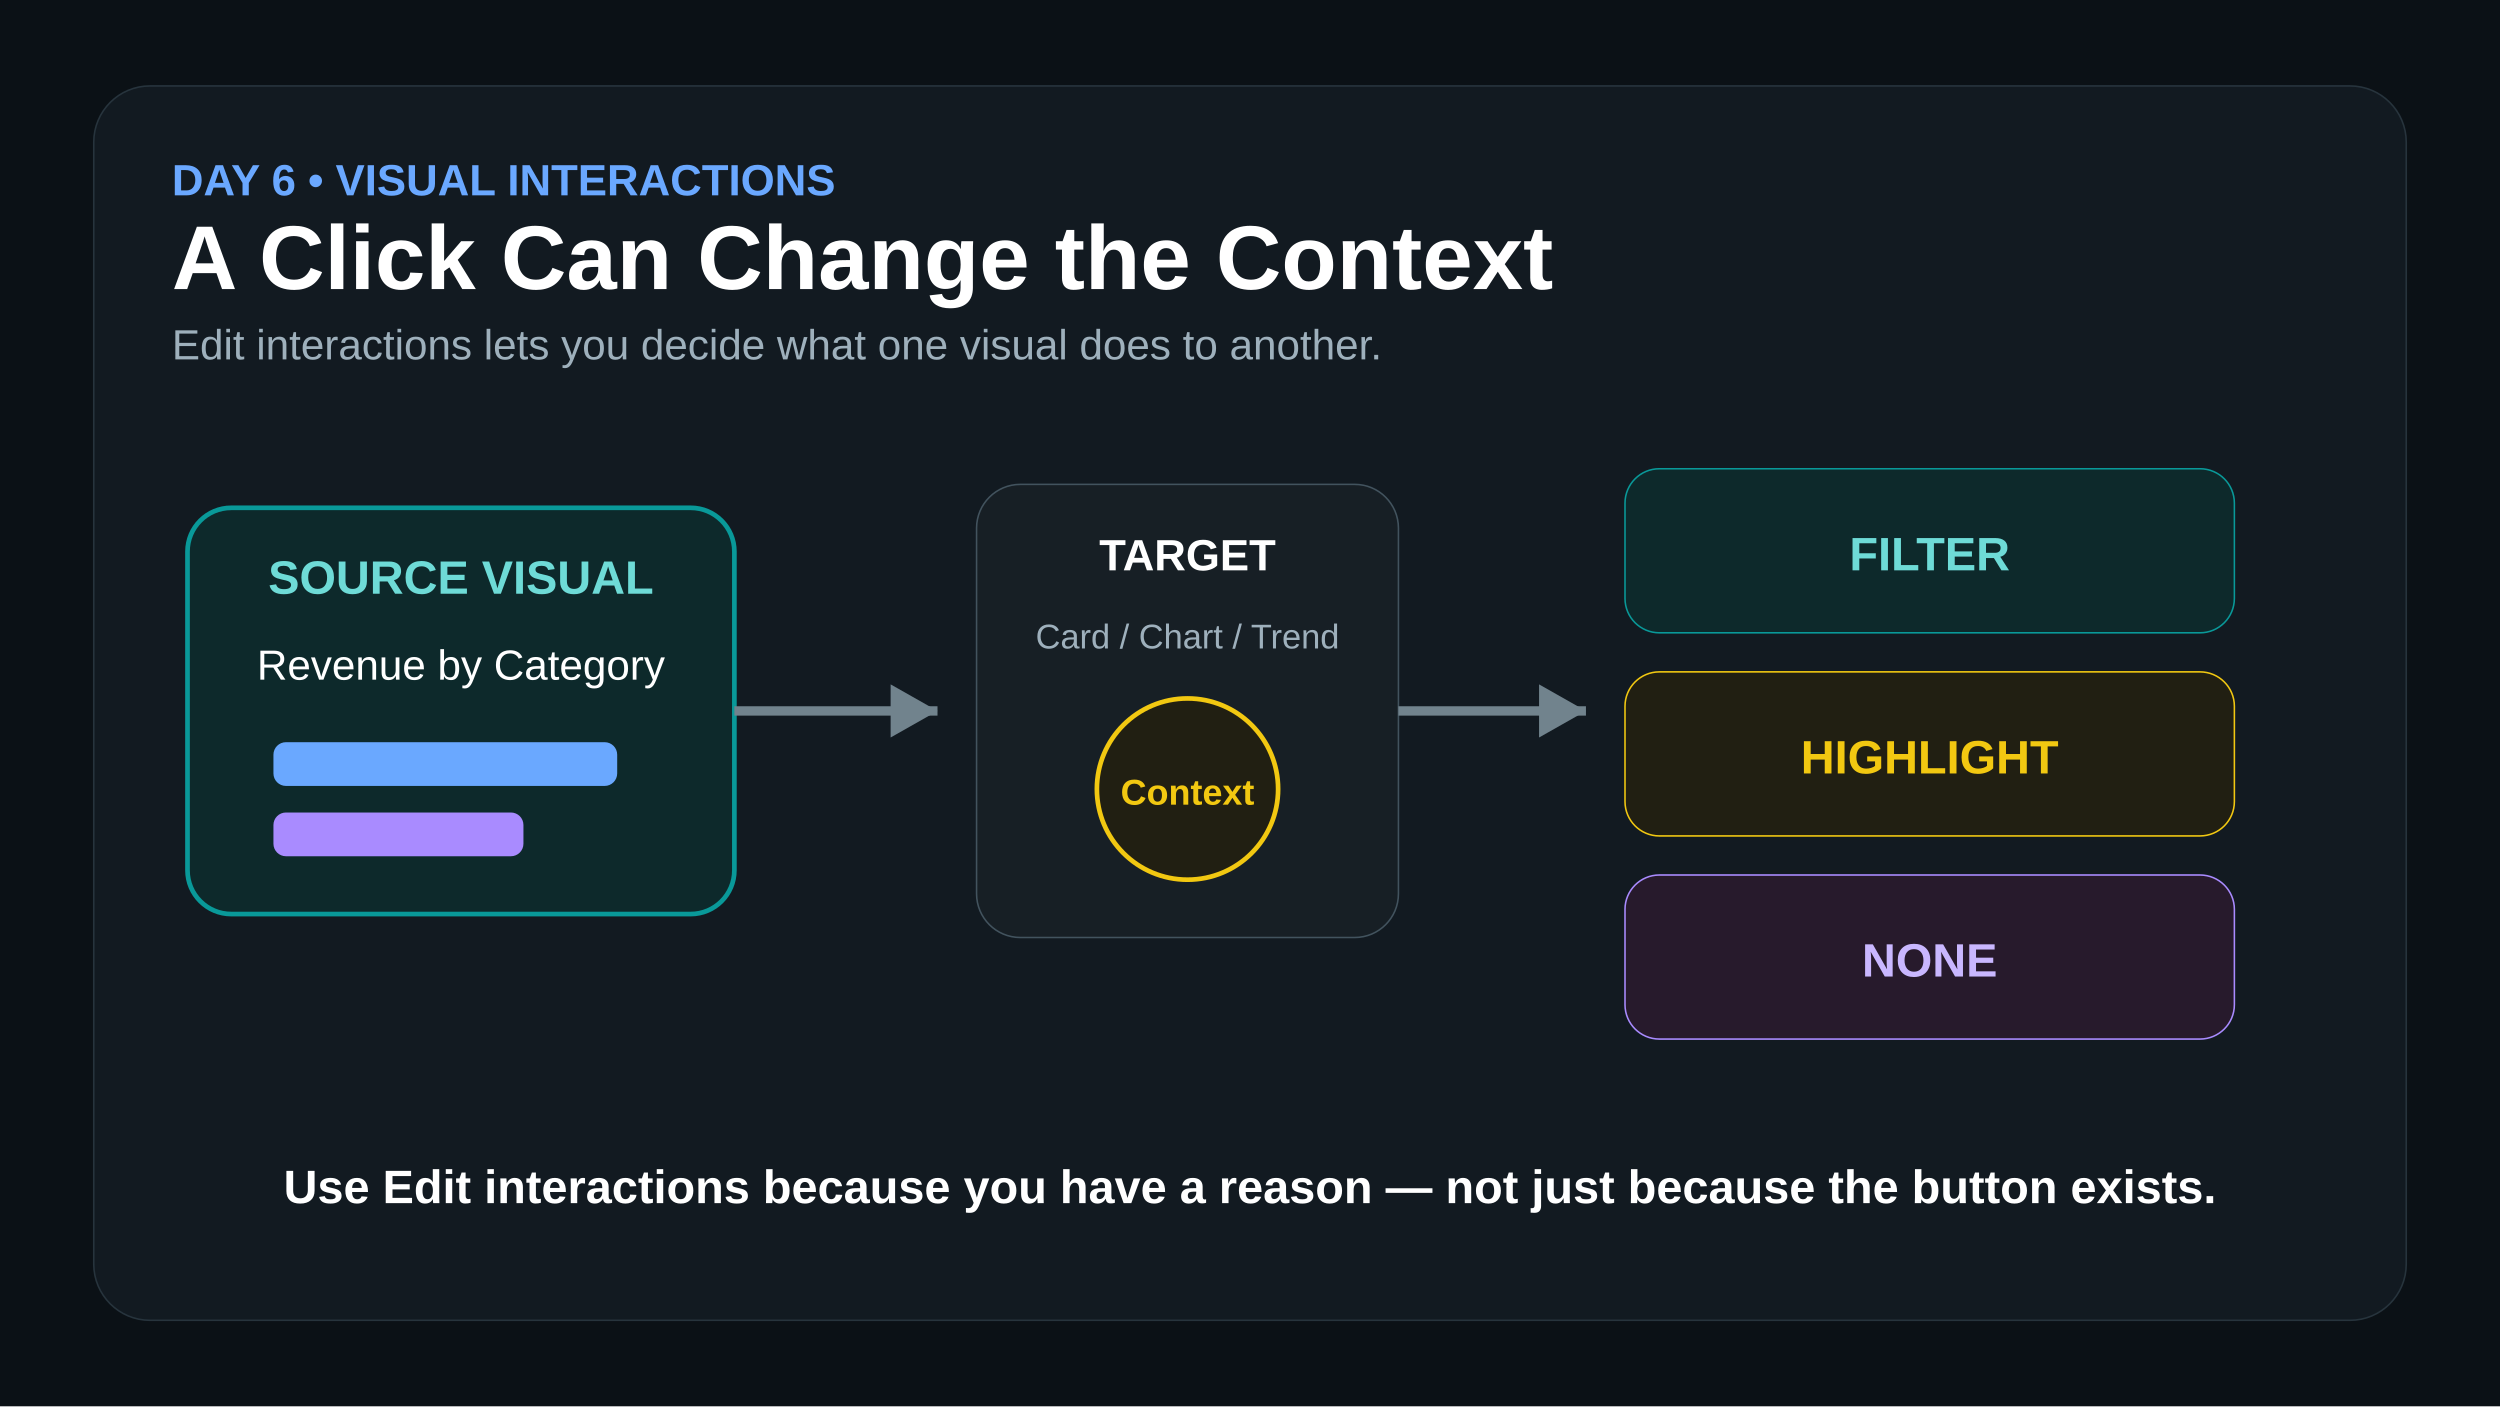
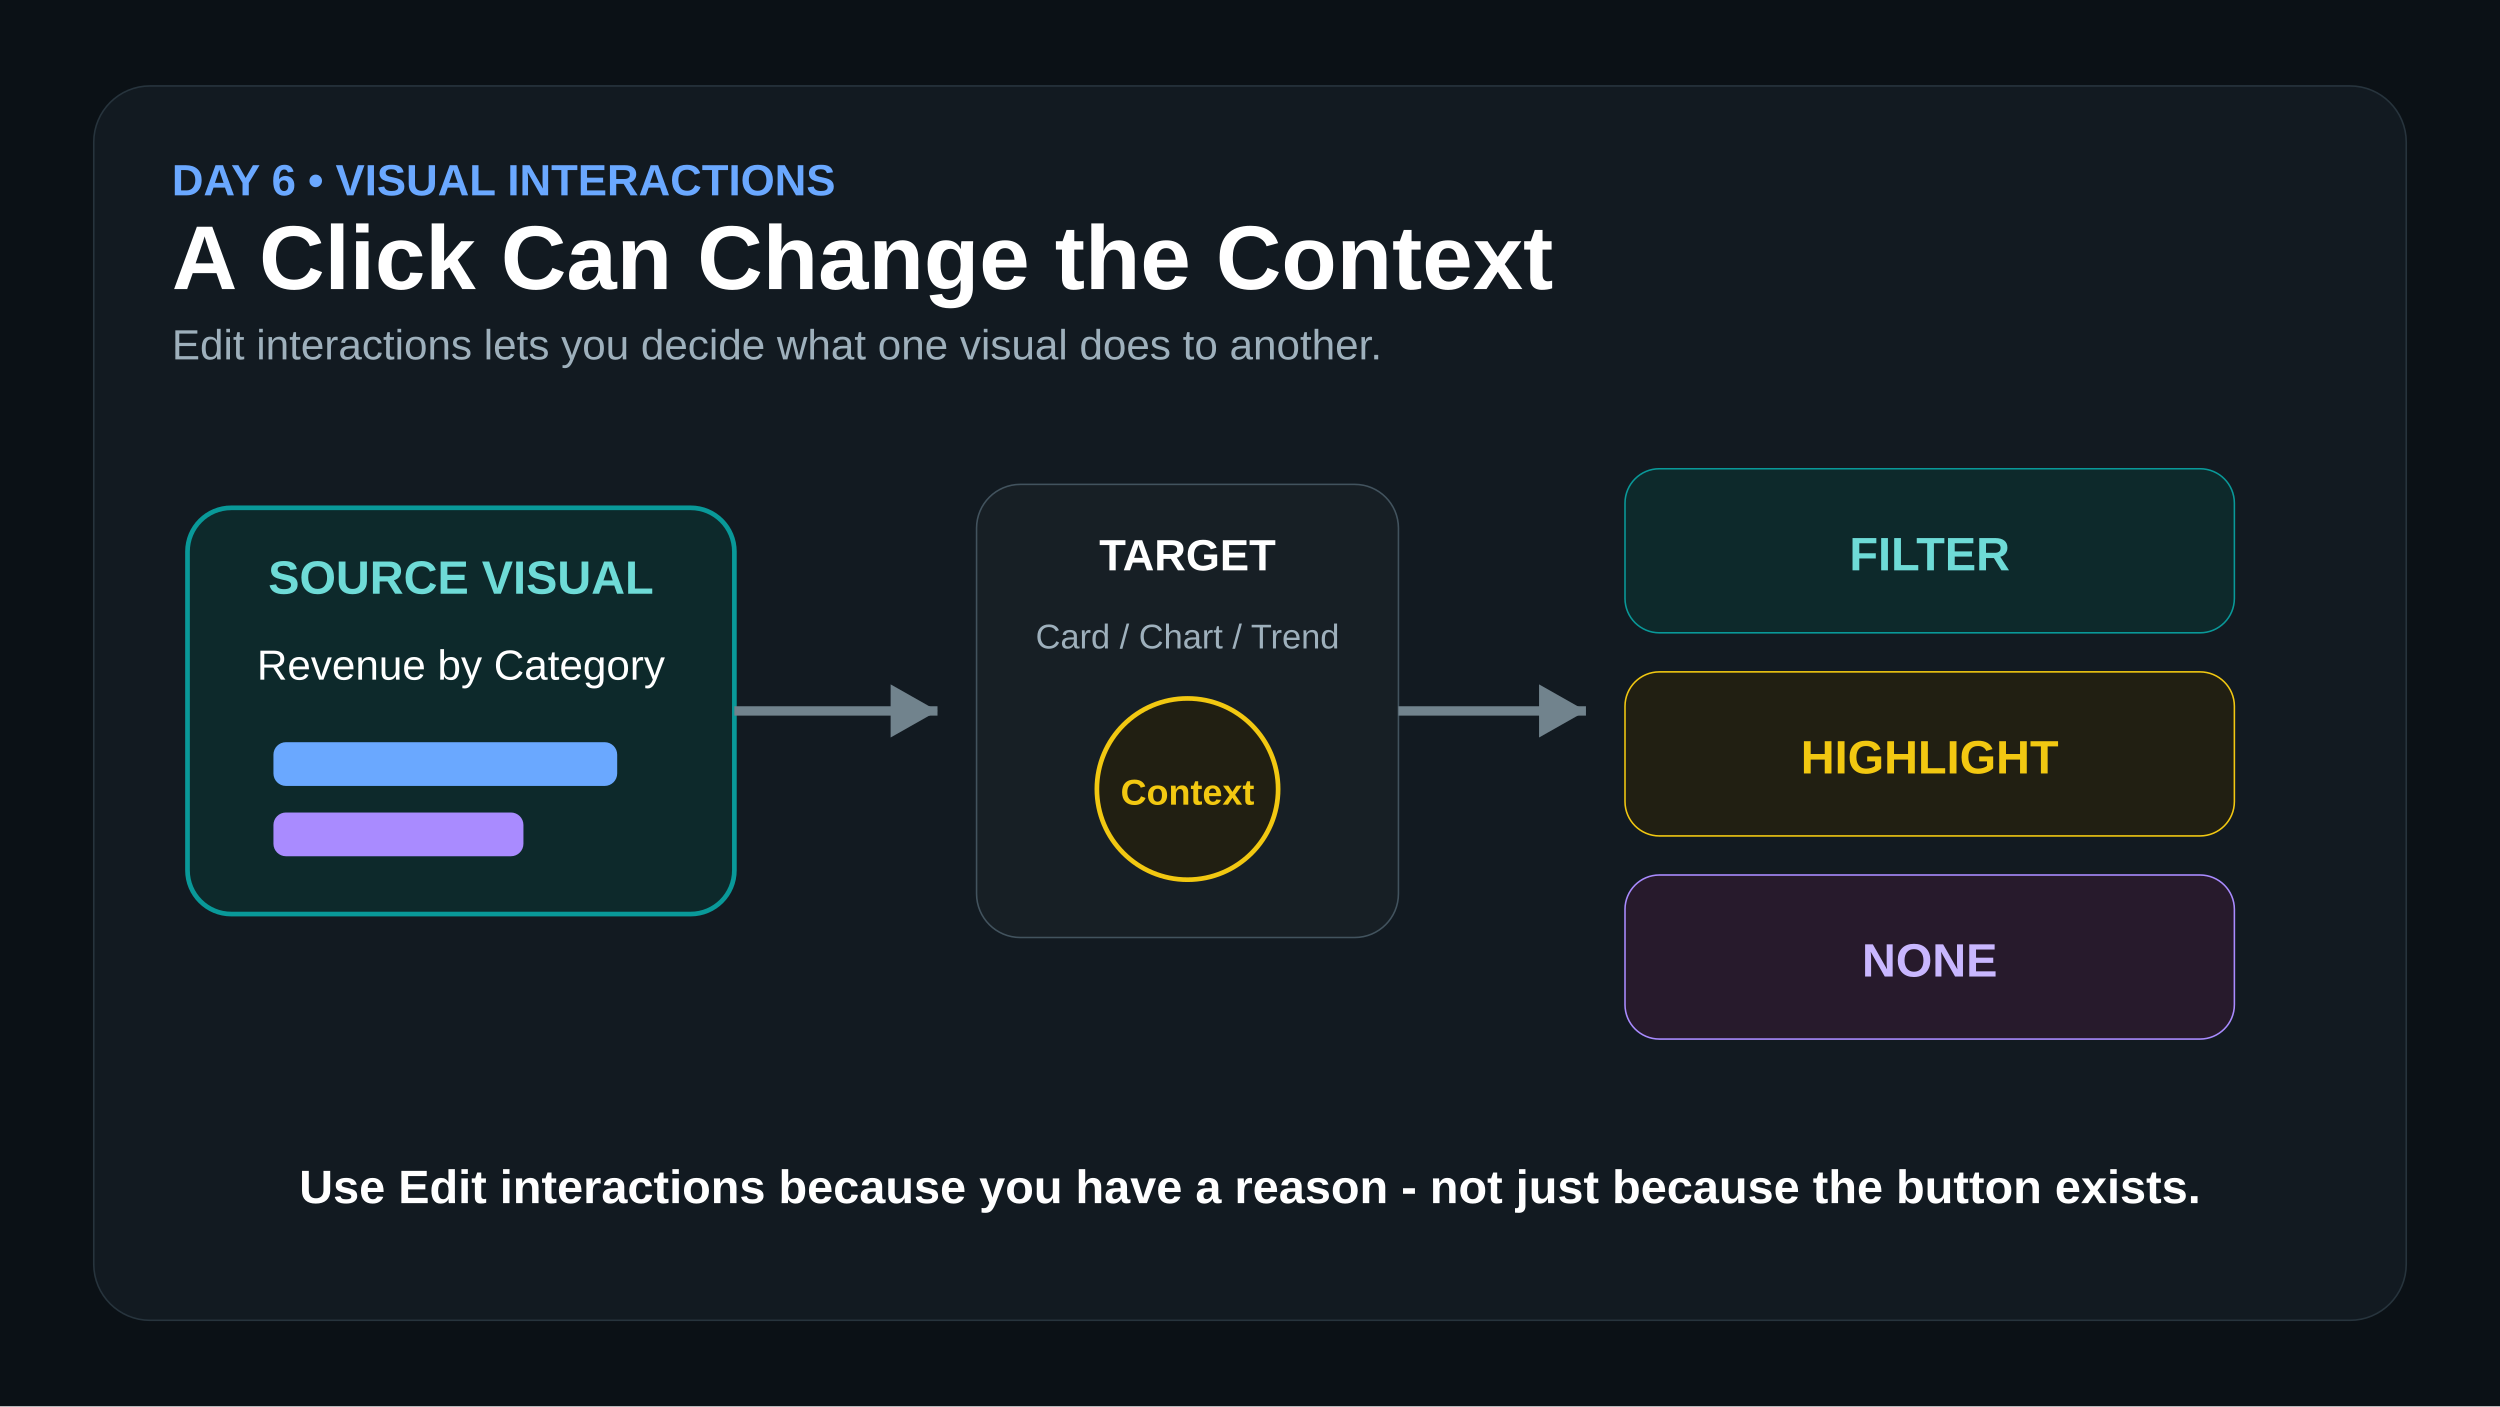
<svg xmlns="http://www.w3.org/2000/svg" width="1600" height="900" viewBox="0 0 1600 900">
  <rect width="1600" height="900" fill="#0b1116" />
  <rect x="60" y="55" width="1480" height="790" rx="36" fill="#121a21" stroke="#27343d" />
  <text x="110" y="125" fill="#6aa8ff" font-size="28" font-family="Arial" font-weight="700">DAY 6 • VISUAL INTERACTIONS</text>
  <text x="110" y="185" fill="#fff" font-size="58" font-family="Arial" font-weight="800">A Click Can Change the Context</text>
  <text x="110" y="230" fill="#9eb0bc" font-size="27" font-family="Arial">Edit interactions lets you decide what one visual does to another.</text>
  <rect x="120" y="325" width="350" height="260" rx="28" fill="#0d292b" stroke="#099999" stroke-width="3" />
  <text x="295" y="380" text-anchor="middle" fill="#6edbd7" font-size="30" font-family="Arial" font-weight="800">SOURCE VISUAL</text>
  <text x="295" y="435" text-anchor="middle" fill="#fff" font-size="27" font-family="Arial">Revenue by Category</text>
  <rect x="175" y="475" width="220" height="28" rx="8" fill="#6aa8ff" />
  <rect x="175" y="520" width="160" height="28" rx="8" fill="#a98bff" />
  <path d="M470 455 L600 455" stroke="#71838d" stroke-width="6" />
  <polygon points="600,455 570,438 570,472" fill="#71838d" />
  <rect x="625" y="310" width="270" height="290" rx="28" fill="#171f25" stroke="#42535e" />
  <text x="760" y="365" text-anchor="middle" fill="#fff" font-size="28" font-family="Arial" font-weight="800">TARGET</text>
  <text x="760" y="415" text-anchor="middle" fill="#9eb0bc" font-size="22" font-family="Arial">Card / Chart / Trend</text>
  <circle cx="760" cy="505" r="58" fill="#211f12" stroke="#f2c811" stroke-width="3" />
  <text x="760" y="515" text-anchor="middle" fill="#f2c811" font-size="23" font-family="Arial" font-weight="800">Context</text>
  <path d="M895 455 L1015 455" stroke="#71838d" stroke-width="6" />
  <polygon points="1015,455 985,438 985,472" fill="#71838d" />
  <g font-family="Arial">
    <rect x="1040" y="300" width="390" height="105" rx="22" fill="#0d292b" stroke="#099999" />
    <text x="1235" y="365" text-anchor="middle" fill="#6edbd7" font-size="30" font-weight="800">FILTER</text>
    <rect x="1040" y="430" width="390" height="105" rx="22" fill="#211f12" stroke="#f2c811" />
    <text x="1235" y="495" text-anchor="middle" fill="#f2c811" font-size="30" font-weight="800">HIGHLIGHT</text>
    <rect x="1040" y="560" width="390" height="105" rx="22" fill="#271a2c" stroke="#a98bff" />
    <text x="1235" y="625" text-anchor="middle" fill="#c9b7ff" font-size="30" font-weight="800">NONE</text>
  </g>
-   <text x="800" y="770" text-anchor="middle" fill="#fff" font-size="30" font-family="Arial" font-weight="700">Use Edit interactions because you have a reason — not just because the button exists.</text>
+   <text x="800" y="770" text-anchor="middle" fill="#fff" font-size="30" font-family="Arial" font-weight="700">Use Edit interactions because you have a reason - not just because the button exists.</text>
</svg>
